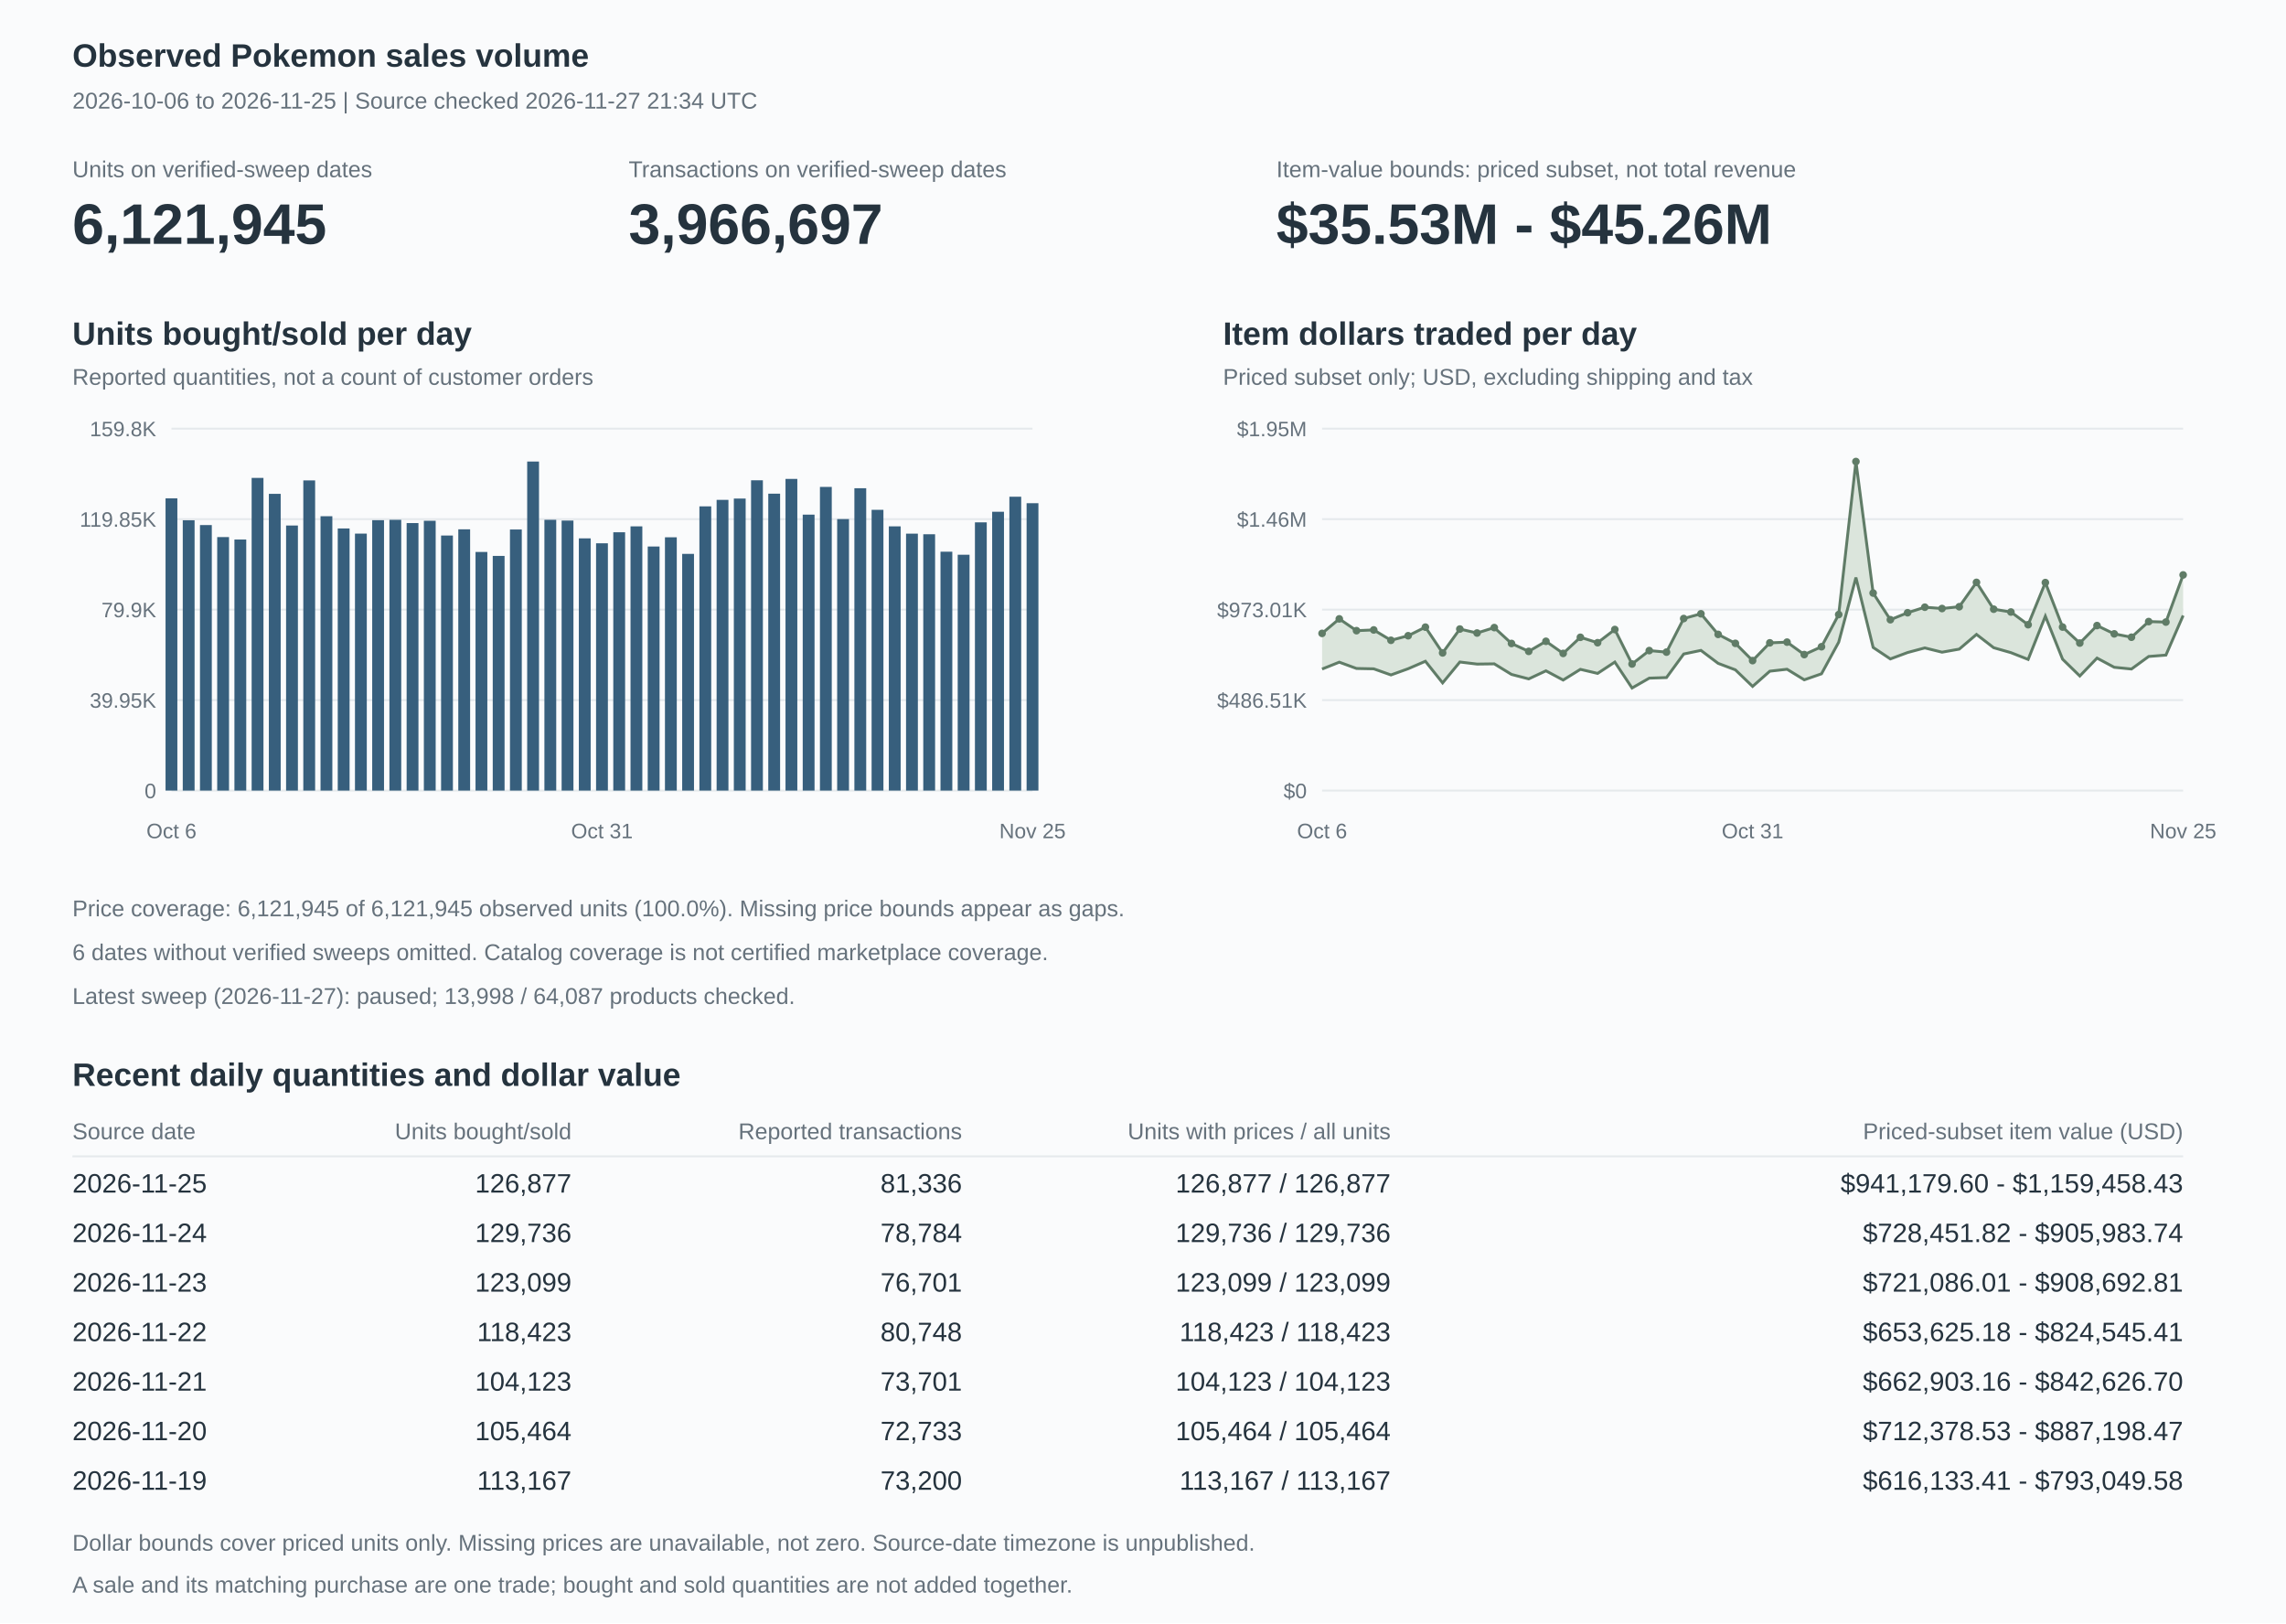
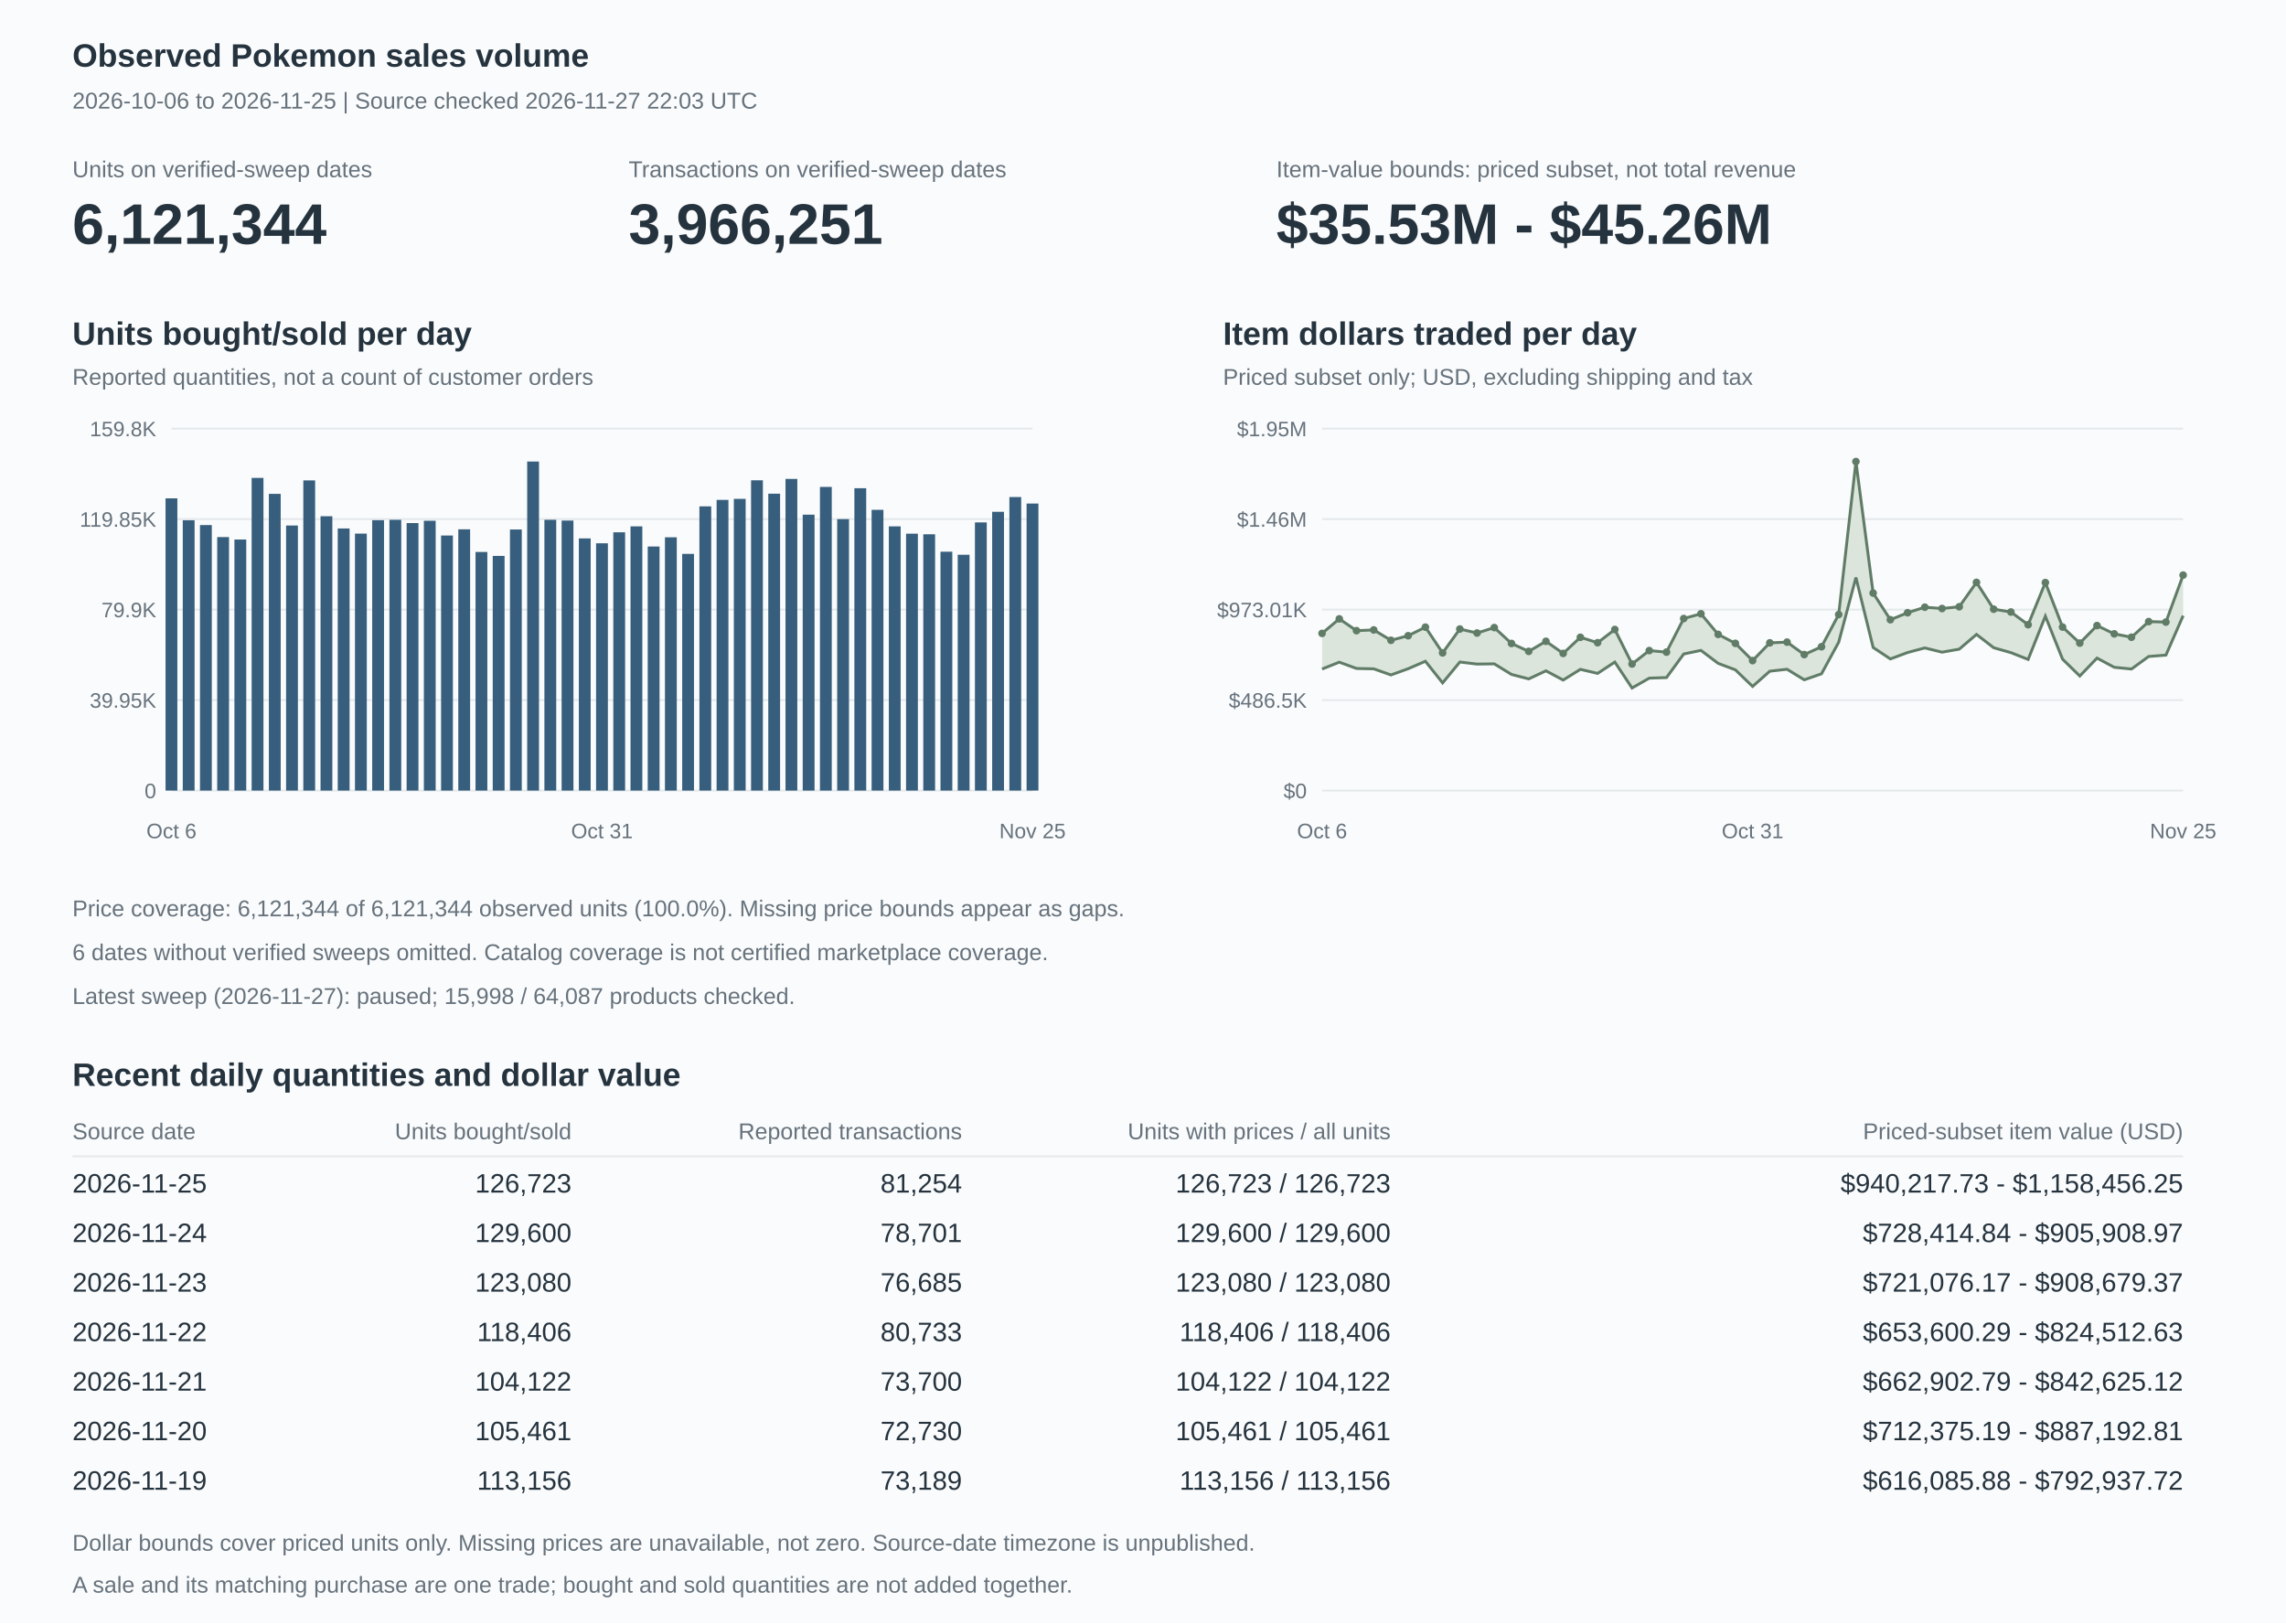
<svg xmlns="http://www.w3.org/2000/svg" width="1200" height="852" viewBox="0 0 1200 852" role="img" aria-labelledby="title description">
  <style>text{font-family:Arial,Helvetica,sans-serif;fill:#25333e;font-size:14px}.heading{font-size:17px;font-weight:600}.muted{fill:#66727c;font-size:12px}.axis{fill:#66727c;font-size:11px}.value{font-size:30px;font-weight:600}.grid{stroke:#e5e9ec;stroke-width:1}</style>
  <rect width="1200" height="852" fill="#fafbfc" />
  <text x="38" y="35" class="heading">Observed Pokemon sales volume</text>
-   <text x="38" y="57" class="muted">2026-10-06 to 2026-11-25 | Source checked 2026-11-27 21:34 UTC</text>
+   <text x="38" y="57" class="muted">2026-10-06 to 2026-11-25 | Source checked 2026-11-27 22:03 UTC</text>
  <text x="38" y="93" class="muted">Units on verified-sweep dates</text>
-   <text x="38" y="128" class="value">6,121,945</text>
+   <text x="38" y="128" class="value">6,121,344</text>
  <text x="330" y="93" class="muted">Transactions on verified-sweep dates</text>
-   <text x="330" y="128" class="value">3,966,697</text>
+   <text x="330" y="128" class="value">3,966,251</text>
  <text x="670" y="93" class="muted">Item-value bounds: priced subset, not total revenue</text>
  <text x="670" y="128" class="value">$35.53M - $45.26M</text>
  <text x="38" y="181" class="heading">Units bought/sold per day</text>
  <text x="38" y="202" class="muted">Reported quantities, not a count of customer orders</text>
  <path d="M90,415h452" class="grid" />
  <text x="82" y="419" text-anchor="end" class="axis">0</text>
  <path d="M90,367.5h452" class="grid" />
  <text x="82" y="371.5" text-anchor="end" class="axis">39.95K</text>
  <path d="M90,320h452" class="grid" />
  <text x="82" y="324" text-anchor="end" class="axis">79.9K</text>
  <path d="M90,272.5h452" class="grid" />
  <text x="82" y="276.5" text-anchor="end" class="axis">119.85K</text>
  <path d="M90,225h452" class="grid" />
  <text x="82" y="229" text-anchor="end" class="axis">159.8K</text>
  <rect x="86.898" y="261.598" width="6.204" height="153.402" fill="#375f7d" />
  <rect x="95.938" y="273.096" width="6.204" height="141.904" fill="#375f7d" />
  <rect x="104.978" y="275.622" width="6.204" height="139.378" fill="#375f7d" />
  <rect x="114.018" y="281.929" width="6.204" height="133.071" fill="#375f7d" />
  <rect x="123.058" y="283.21" width="6.204" height="131.79" fill="#375f7d" />
  <rect x="132.098" y="250.867" width="6.204" height="164.133" fill="#375f7d" />
  <rect x="141.138" y="259.233" width="6.204" height="155.767" fill="#375f7d" />
  <rect x="150.178" y="275.856" width="6.204" height="139.144" fill="#375f7d" />
  <rect x="159.218" y="252.182" width="6.204" height="162.818" fill="#375f7d" />
  <rect x="168.258" y="270.982" width="6.204" height="144.018" fill="#375f7d" />
  <rect x="177.298" y="277.402" width="6.204" height="137.598" fill="#375f7d" />
  <rect x="186.338" y="280.104" width="6.204" height="134.896" fill="#375f7d" />
  <rect x="195.378" y="273.057" width="6.204" height="141.943" fill="#375f7d" />
  <rect x="204.418" y="272.865" width="6.204" height="142.135" fill="#375f7d" />
  <rect x="213.458" y="274.575" width="6.204" height="140.425" fill="#375f7d" />
  <rect x="222.498" y="273.365" width="6.204" height="141.635" fill="#375f7d" />
  <rect x="231.538" y="281.11" width="6.204" height="133.89" fill="#375f7d" />
  <rect x="240.578" y="277.854" width="6.204" height="137.146" fill="#375f7d" />
  <rect x="249.618" y="289.74" width="6.204" height="125.26" fill="#375f7d" />
  <rect x="258.658" y="291.811" width="6.204" height="123.189" fill="#375f7d" />
  <rect x="267.698" y="277.946" width="6.204" height="137.054" fill="#375f7d" />
  <rect x="276.738" y="242.273" width="6.204" height="172.727" fill="#375f7d" />
  <rect x="285.778" y="272.851" width="6.204" height="142.149" fill="#375f7d" />
  <rect x="294.818" y="273.256" width="6.204" height="141.744" fill="#375f7d" />
-   <rect x="303.858" y="282.602" width="6.204" height="132.398" fill="#375f7d" />
+   <rect x="303.858" y="282.625" width="6.204" height="132.375" fill="#375f7d" />
  <rect x="312.898" y="285.19" width="6.204" height="129.81" fill="#375f7d" />
-   <rect x="321.938" y="279.402" width="6.204" height="135.598" fill="#375f7d" />
-   <rect x="330.978" y="276.297" width="6.204" height="138.703" fill="#375f7d" />
-   <rect x="340.018" y="286.876" width="6.204" height="128.124" fill="#375f7d" />
-   <rect x="349.058" y="282.039" width="6.204" height="132.961" fill="#375f7d" />
-   <rect x="358.098" y="290.747" width="6.204" height="124.253" fill="#375f7d" />
-   <rect x="367.138" y="265.802" width="6.204" height="149.198" fill="#375f7d" />
-   <rect x="376.178" y="262.394" width="6.204" height="152.606" fill="#375f7d" />
-   <rect x="385.218" y="261.705" width="6.204" height="153.295" fill="#375f7d" />
-   <rect x="394.258" y="252.119" width="6.204" height="162.881" fill="#375f7d" />
-   <rect x="403.298" y="259.141" width="6.204" height="155.859" fill="#375f7d" />
-   <rect x="412.338" y="251.392" width="6.204" height="163.608" fill="#375f7d" />
-   <rect x="421.378" y="270.145" width="6.204" height="144.855" fill="#375f7d" />
-   <rect x="430.418" y="255.594" width="6.204" height="159.406" fill="#375f7d" />
-   <rect x="439.458" y="272.489" width="6.204" height="142.511" fill="#375f7d" />
+   <rect x="321.938" y="279.415" width="6.204" height="135.585" fill="#375f7d" />
+   <rect x="330.978" y="276.305" width="6.204" height="138.695" fill="#375f7d" />
+   <rect x="340.018" y="286.877" width="6.204" height="128.123" fill="#375f7d" />
+   <rect x="349.058" y="282.04" width="6.204" height="132.96" fill="#375f7d" />
+   <rect x="358.098" y="290.748" width="6.204" height="124.252" fill="#375f7d" />
+   <rect x="367.138" y="265.804" width="6.204" height="149.196" fill="#375f7d" />
+   <rect x="376.178" y="262.412" width="6.204" height="152.588" fill="#375f7d" />
+   <rect x="385.218" y="261.867" width="6.204" height="153.133" fill="#375f7d" />
+   <rect x="394.258" y="252.121" width="6.204" height="162.879" fill="#375f7d" />
+   <rect x="403.298" y="259.155" width="6.204" height="155.845" fill="#375f7d" />
+   <rect x="412.338" y="251.394" width="6.204" height="163.606" fill="#375f7d" />
+   <rect x="421.378" y="270.164" width="6.204" height="144.836" fill="#375f7d" />
+   <rect x="430.418" y="255.595" width="6.204" height="159.405" fill="#375f7d" />
+   <rect x="439.458" y="272.502" width="6.204" height="142.498" fill="#375f7d" />
  <rect x="448.498" y="256.284" width="6.204" height="158.716" fill="#375f7d" />
-   <rect x="457.538" y="267.619" width="6.204" height="147.381" fill="#375f7d" />
-   <rect x="466.578" y="276.296" width="6.204" height="138.704" fill="#375f7d" />
-   <rect x="475.618" y="280.126" width="6.204" height="134.874" fill="#375f7d" />
-   <rect x="484.658" y="280.444" width="6.204" height="134.556" fill="#375f7d" />
-   <rect x="493.698" y="289.603" width="6.204" height="125.397" fill="#375f7d" />
-   <rect x="502.738" y="291.198" width="6.204" height="123.802" fill="#375f7d" />
-   <rect x="511.778" y="274.195" width="6.204" height="140.805" fill="#375f7d" />
-   <rect x="520.818" y="268.635" width="6.204" height="146.365" fill="#375f7d" />
-   <rect x="529.858" y="260.744" width="6.204" height="154.256" fill="#375f7d" />
-   <rect x="538.898" y="264.143" width="6.204" height="150.857" fill="#375f7d" />
+   <rect x="457.538" y="267.621" width="6.204" height="147.379" fill="#375f7d" />
+   <rect x="466.578" y="276.303" width="6.204" height="138.697" fill="#375f7d" />
+   <rect x="475.618" y="280.144" width="6.204" height="134.856" fill="#375f7d" />
+   <rect x="484.658" y="280.457" width="6.204" height="134.543" fill="#375f7d" />
+   <rect x="493.698" y="289.607" width="6.204" height="125.393" fill="#375f7d" />
+   <rect x="502.738" y="291.199" width="6.204" height="123.801" fill="#375f7d" />
+   <rect x="511.778" y="274.215" width="6.204" height="140.785" fill="#375f7d" />
+   <rect x="520.818" y="268.658" width="6.204" height="146.342" fill="#375f7d" />
+   <rect x="529.858" y="260.906" width="6.204" height="154.094" fill="#375f7d" />
+   <rect x="538.898" y="264.326" width="6.204" height="150.674" fill="#375f7d" />
  <text x="90" y="440" text-anchor="middle" class="axis">Oct 6</text>
  <text x="316" y="440" text-anchor="middle" class="axis">Oct 31</text>
  <text x="542" y="440" text-anchor="middle" class="axis">Nov 25</text>
  <text x="642" y="181" class="heading">Item dollars traded per day</text>
  <text x="642" y="202" class="muted">Priced subset only; USD, excluding shipping and tax</text>
  <path d="M694,415h452" class="grid" />
  <text x="686" y="419" text-anchor="end" class="axis">$0</text>
  <path d="M694,367.5h452" class="grid" />
-   <text x="686" y="371.5" text-anchor="end" class="axis">$486.51K</text>
+   <text x="686" y="371.5" text-anchor="end" class="axis">$486.5K</text>
  <path d="M694,320h452" class="grid" />
  <text x="686" y="324" text-anchor="end" class="axis">$973.01K</text>
  <path d="M694,272.5h452" class="grid" />
  <text x="686" y="276.5" text-anchor="end" class="axis">$1.46M</text>
  <path d="M694,225h452" class="grid" />
  <text x="686" y="229" text-anchor="end" class="axis">$1.95M</text>
-   <polygon points="694,332.484 703.04,324.864 712.08,331.054 721.12,330.669 730.16,336.108 739.2,333.709 748.24,329.206 757.28,342.726 766.32,330.206 775.36,332.29 784.4,329.443 793.44,337.772 802.48,341.924 811.52,336.635 820.56,342.999 829.6,334.535 838.64,337.378 847.68,330.449 856.72,348.556 865.76,341.509 874.8,342.32 883.84,324.691 892.88,322.191 901.92,333.017 910.96,337.714 920,346.777 929.04,337.445 938.08,337.072 947.12,343.608 956.16,339.493 965.2,322.591 974.24,242.273 983.28,311.313 992.32,325.308 1001.36,321.639 1010.4,318.735 1019.44,319.434 1028.48,318.487 1037.52,305.705 1046.56,319.778 1055.6,321.267 1064.64,327.929 1073.68,305.811 1082.72,329.165 1091.76,337.571 1100.8,328.378 1109.84,332.73 1118.88,334.495 1127.92,326.28 1136.96,326.544 1146,301.796 1146,323.108 1136.96,343.878 1127.92,344.597 1118.88,351.183 1109.84,350.277 1100.8,345.447 1091.76,354.844 1082.72,346.023 1073.68,323.452 1064.64,346.141 1055.6,342.585 1046.56,340.007 1037.52,333.026 1028.48,340.734 1019.44,342.348 1010.4,340.106 1001.36,342.526 992.32,345.889 983.28,339.858 974.24,303.169 965.2,337.085 956.16,353.697 947.12,356.846 938.08,351.3 929.04,352.32 920,360.315 910.96,351.615 901.92,348.214 892.88,341.405 883.84,343.298 874.8,355.669 865.76,355.972 856.72,361.147 847.68,347.533 838.64,353.485 829.6,351.352 820.56,356.969 811.52,352.132 802.48,356.367 793.44,354.023 784.4,348.47 775.36,348.597 766.32,347.505 757.28,358.471 748.24,347.114 739.2,351.029 730.16,354.294 721.12,351.084 712.08,350.897 703.04,347.589 694,351.203" fill="#dbe5dc" />
-   <polyline points="694,351.203 703.04,347.589 712.08,350.897 721.12,351.084 730.16,354.294 739.2,351.029 748.24,347.114 757.28,358.471 766.32,347.505 775.36,348.597 784.4,348.47 793.44,354.023 802.48,356.367 811.52,352.132 820.56,356.969 829.6,351.352 838.64,353.485 847.68,347.533 856.72,361.147 865.76,355.972 874.8,355.669 883.84,343.298 892.88,341.405 901.92,348.214 910.96,351.615 920,360.315 929.04,352.32 938.08,351.3 947.12,356.846 956.16,353.697 965.2,337.085 974.24,303.169 983.28,339.858 992.32,345.889 1001.36,342.526 1010.4,340.106 1019.44,342.348 1028.48,340.734 1037.52,333.026 1046.56,340.007 1055.6,342.585 1064.64,346.141 1073.68,323.452 1082.72,346.023 1091.76,354.844 1100.8,345.447 1109.84,350.277 1118.88,351.183 1127.92,344.597 1136.96,343.878 1146,323.108" fill="none" stroke="#607c67" stroke-width="1.5" />
-   <polyline points="694,332.484 703.04,324.864 712.08,331.054 721.12,330.669 730.16,336.108 739.2,333.709 748.24,329.206 757.28,342.726 766.32,330.206 775.36,332.29 784.4,329.443 793.44,337.772 802.48,341.924 811.52,336.635 820.56,342.999 829.6,334.535 838.64,337.378 847.68,330.449 856.72,348.556 865.76,341.509 874.8,342.32 883.84,324.691 892.88,322.191 901.92,333.017 910.96,337.714 920,346.777 929.04,337.445 938.08,337.072 947.12,343.608 956.16,339.493 965.2,322.591 974.24,242.273 983.28,311.313 992.32,325.308 1001.36,321.639 1010.4,318.735 1019.44,319.434 1028.48,318.487 1037.52,305.705 1046.56,319.778 1055.6,321.267 1064.64,327.929 1073.68,305.811 1082.72,329.165 1091.76,337.571 1100.8,328.378 1109.84,332.73 1118.88,334.495 1127.92,326.28 1136.96,326.544 1146,301.796" fill="none" stroke="#607c67" stroke-width="1.5" />
-   <circle cx="694" cy="332.484" r="2" fill="#607c67" />
-   <circle cx="703.04" cy="324.864" r="2" fill="#607c67" />
-   <circle cx="712.08" cy="331.054" r="2" fill="#607c67" />
-   <circle cx="721.12" cy="330.669" r="2" fill="#607c67" />
+   <polygon points="694,332.483 703.04,324.863 712.08,331.053 721.12,330.668 730.16,336.108 739.2,333.709 748.24,329.205 757.28,342.726 766.32,330.205 775.36,332.29 784.4,329.442 793.44,337.772 802.48,341.924 811.52,336.635 820.56,342.999 829.6,334.535 838.64,337.378 847.68,330.449 856.72,348.556 865.76,341.509 874.8,342.32 883.84,324.691 892.88,322.191 901.92,333.017 910.96,337.714 920,346.777 929.04,337.445 938.08,337.073 947.12,343.608 956.16,339.498 965.2,322.592 974.24,242.273 983.28,311.332 992.32,325.312 1001.36,321.639 1010.4,318.74 1019.44,319.434 1028.48,318.503 1037.52,305.706 1046.56,319.778 1055.6,321.267 1064.64,327.932 1073.68,305.813 1082.72,329.167 1091.76,337.581 1100.8,328.379 1109.84,332.73 1118.88,334.498 1127.92,326.281 1136.96,326.551 1146,301.894 1146,323.201 1136.96,343.881 1127.92,344.597 1118.88,351.185 1109.84,350.277 1100.8,345.447 1091.76,354.848 1082.72,346.024 1073.68,323.454 1064.64,346.142 1055.6,342.584 1046.56,340.008 1037.52,333.027 1028.48,340.749 1019.44,342.348 1010.4,340.108 1001.36,342.526 992.32,345.893 983.28,339.875 974.24,303.17 965.2,337.085 956.16,353.703 947.12,356.846 938.08,351.301 929.04,352.32 920,360.315 910.96,351.615 901.92,348.214 892.88,341.404 883.84,343.298 874.8,355.668 865.76,355.972 856.72,361.146 847.68,347.533 838.64,353.484 829.6,351.352 820.56,356.969 811.52,352.132 802.48,356.366 793.44,354.022 784.4,348.47 775.36,348.596 766.32,347.504 757.28,358.47 748.24,347.114 739.2,351.029 730.16,354.294 721.12,351.084 712.08,350.897 703.04,347.588 694,351.203" fill="#dbe5dc" />
+   <polyline points="694,351.203 703.04,347.588 712.08,350.897 721.12,351.084 730.16,354.294 739.2,351.029 748.24,347.114 757.28,358.47 766.32,347.504 775.36,348.596 784.4,348.47 793.44,354.022 802.48,356.366 811.52,352.132 820.56,356.969 829.6,351.352 838.64,353.484 847.68,347.533 856.72,361.146 865.76,355.972 874.8,355.668 883.84,343.298 892.88,341.404 901.92,348.214 910.96,351.615 920,360.315 929.04,352.32 938.08,351.301 947.12,356.846 956.16,353.703 965.2,337.085 974.24,303.17 983.28,339.875 992.32,345.893 1001.36,342.526 1010.4,340.108 1019.44,342.348 1028.48,340.749 1037.52,333.027 1046.56,340.008 1055.6,342.584 1064.64,346.142 1073.68,323.454 1082.72,346.024 1091.76,354.848 1100.8,345.447 1109.84,350.277 1118.88,351.185 1127.92,344.597 1136.96,343.881 1146,323.201" fill="none" stroke="#607c67" stroke-width="1.5" />
+   <polyline points="694,332.483 703.04,324.863 712.08,331.053 721.12,330.668 730.16,336.108 739.2,333.709 748.24,329.205 757.28,342.726 766.32,330.205 775.36,332.29 784.4,329.442 793.44,337.772 802.48,341.924 811.52,336.635 820.56,342.999 829.6,334.535 838.64,337.378 847.68,330.449 856.72,348.556 865.76,341.509 874.8,342.32 883.84,324.691 892.88,322.191 901.92,333.017 910.96,337.714 920,346.777 929.04,337.445 938.08,337.073 947.12,343.608 956.16,339.498 965.2,322.592 974.24,242.273 983.28,311.332 992.32,325.312 1001.36,321.639 1010.4,318.74 1019.44,319.434 1028.48,318.503 1037.52,305.706 1046.56,319.778 1055.6,321.267 1064.64,327.932 1073.68,305.813 1082.72,329.167 1091.76,337.581 1100.8,328.379 1109.84,332.73 1118.88,334.498 1127.92,326.281 1136.96,326.551 1146,301.894" fill="none" stroke="#607c67" stroke-width="1.5" />
+   <circle cx="694" cy="332.483" r="2" fill="#607c67" />
+   <circle cx="703.04" cy="324.863" r="2" fill="#607c67" />
+   <circle cx="712.08" cy="331.053" r="2" fill="#607c67" />
+   <circle cx="721.12" cy="330.668" r="2" fill="#607c67" />
  <circle cx="730.16" cy="336.108" r="2" fill="#607c67" />
  <circle cx="739.2" cy="333.709" r="2" fill="#607c67" />
-   <circle cx="748.24" cy="329.206" r="2" fill="#607c67" />
+   <circle cx="748.24" cy="329.205" r="2" fill="#607c67" />
  <circle cx="757.28" cy="342.726" r="2" fill="#607c67" />
-   <circle cx="766.32" cy="330.206" r="2" fill="#607c67" />
+   <circle cx="766.32" cy="330.205" r="2" fill="#607c67" />
  <circle cx="775.36" cy="332.29" r="2" fill="#607c67" />
-   <circle cx="784.4" cy="329.443" r="2" fill="#607c67" />
+   <circle cx="784.4" cy="329.442" r="2" fill="#607c67" />
  <circle cx="793.44" cy="337.772" r="2" fill="#607c67" />
  <circle cx="802.48" cy="341.924" r="2" fill="#607c67" />
  <circle cx="811.52" cy="336.635" r="2" fill="#607c67" />
  <circle cx="820.56" cy="342.999" r="2" fill="#607c67" />
  <circle cx="829.6" cy="334.535" r="2" fill="#607c67" />
  <circle cx="838.64" cy="337.378" r="2" fill="#607c67" />
  <circle cx="847.68" cy="330.449" r="2" fill="#607c67" />
  <circle cx="856.72" cy="348.556" r="2" fill="#607c67" />
  <circle cx="865.76" cy="341.509" r="2" fill="#607c67" />
  <circle cx="874.8" cy="342.32" r="2" fill="#607c67" />
  <circle cx="883.84" cy="324.691" r="2" fill="#607c67" />
  <circle cx="892.88" cy="322.191" r="2" fill="#607c67" />
  <circle cx="901.92" cy="333.017" r="2" fill="#607c67" />
  <circle cx="910.96" cy="337.714" r="2" fill="#607c67" />
  <circle cx="920" cy="346.777" r="2" fill="#607c67" />
  <circle cx="929.04" cy="337.445" r="2" fill="#607c67" />
-   <circle cx="938.08" cy="337.072" r="2" fill="#607c67" />
+   <circle cx="938.08" cy="337.073" r="2" fill="#607c67" />
  <circle cx="947.12" cy="343.608" r="2" fill="#607c67" />
-   <circle cx="956.16" cy="339.493" r="2" fill="#607c67" />
-   <circle cx="965.2" cy="322.591" r="2" fill="#607c67" />
+   <circle cx="956.16" cy="339.498" r="2" fill="#607c67" />
+   <circle cx="965.2" cy="322.592" r="2" fill="#607c67" />
  <circle cx="974.24" cy="242.273" r="2" fill="#607c67" />
-   <circle cx="983.28" cy="311.313" r="2" fill="#607c67" />
-   <circle cx="992.32" cy="325.308" r="2" fill="#607c67" />
+   <circle cx="983.28" cy="311.332" r="2" fill="#607c67" />
+   <circle cx="992.32" cy="325.312" r="2" fill="#607c67" />
  <circle cx="1001.36" cy="321.639" r="2" fill="#607c67" />
-   <circle cx="1010.4" cy="318.735" r="2" fill="#607c67" />
+   <circle cx="1010.4" cy="318.74" r="2" fill="#607c67" />
  <circle cx="1019.44" cy="319.434" r="2" fill="#607c67" />
-   <circle cx="1028.48" cy="318.487" r="2" fill="#607c67" />
-   <circle cx="1037.52" cy="305.705" r="2" fill="#607c67" />
+   <circle cx="1028.48" cy="318.503" r="2" fill="#607c67" />
+   <circle cx="1037.52" cy="305.706" r="2" fill="#607c67" />
  <circle cx="1046.56" cy="319.778" r="2" fill="#607c67" />
  <circle cx="1055.6" cy="321.267" r="2" fill="#607c67" />
-   <circle cx="1064.64" cy="327.929" r="2" fill="#607c67" />
-   <circle cx="1073.68" cy="305.811" r="2" fill="#607c67" />
-   <circle cx="1082.72" cy="329.165" r="2" fill="#607c67" />
-   <circle cx="1091.76" cy="337.571" r="2" fill="#607c67" />
-   <circle cx="1100.8" cy="328.378" r="2" fill="#607c67" />
+   <circle cx="1064.64" cy="327.932" r="2" fill="#607c67" />
+   <circle cx="1073.68" cy="305.813" r="2" fill="#607c67" />
+   <circle cx="1082.72" cy="329.167" r="2" fill="#607c67" />
+   <circle cx="1091.76" cy="337.581" r="2" fill="#607c67" />
+   <circle cx="1100.8" cy="328.379" r="2" fill="#607c67" />
  <circle cx="1109.84" cy="332.73" r="2" fill="#607c67" />
-   <circle cx="1118.88" cy="334.495" r="2" fill="#607c67" />
-   <circle cx="1127.92" cy="326.28" r="2" fill="#607c67" />
-   <circle cx="1136.96" cy="326.544" r="2" fill="#607c67" />
-   <circle cx="1146" cy="301.796" r="2" fill="#607c67" />
+   <circle cx="1118.88" cy="334.498" r="2" fill="#607c67" />
+   <circle cx="1127.92" cy="326.281" r="2" fill="#607c67" />
+   <circle cx="1136.96" cy="326.551" r="2" fill="#607c67" />
+   <circle cx="1146" cy="301.894" r="2" fill="#607c67" />
  <text x="694" y="440" text-anchor="middle" class="axis">Oct 6</text>
  <text x="920" y="440" text-anchor="middle" class="axis">Oct 31</text>
  <text x="1146" y="440" text-anchor="middle" class="axis">Nov 25</text>
-   <text x="38" y="481" class="muted">Price coverage: 6,121,945 of 6,121,945 observed units (100.0%). Missing price bounds appear as gaps.</text>
+   <text x="38" y="481" class="muted">Price coverage: 6,121,344 of 6,121,344 observed units (100.0%). Missing price bounds appear as gaps.</text>
  <text x="38" y="504" class="muted">6 dates without verified sweeps omitted. Catalog coverage is not certified marketplace coverage.</text>
-   <text x="38" y="527" class="muted">Latest sweep (2026-11-27): paused; 13,998 / 64,087 products checked.</text>
+   <text x="38" y="527" class="muted">Latest sweep (2026-11-27): paused; 15,998 / 64,087 products checked.</text>
  <text x="38" y="570" class="heading">Recent daily quantities and dollar value</text>
  <text x="38" y="598" class="muted">Source date</text>
  <text x="300" y="598" text-anchor="end" class="muted">Units bought/sold</text>
  <text x="505" y="598" text-anchor="end" class="muted">Reported transactions</text>
  <text x="730" y="598" text-anchor="end" class="muted">Units with prices / all units</text>
  <text x="1146" y="598" text-anchor="end" class="muted">Priced-subset item value (USD)</text>
  <path d="M38,607h1108" class="grid" />
  <text x="38" y="626">2026-11-25</text>
-   <text x="300" y="626" text-anchor="end">126,877</text>
-   <text x="505" y="626" text-anchor="end">81,336</text>
-   <text x="730" y="626" text-anchor="end">126,877 / 126,877</text>
-   <text x="1146" y="626" text-anchor="end">$941,179.60 - $1,159,458.43</text>
+   <text x="300" y="626" text-anchor="end">126,723</text>
+   <text x="505" y="626" text-anchor="end">81,254</text>
+   <text x="730" y="626" text-anchor="end">126,723 / 126,723</text>
+   <text x="1146" y="626" text-anchor="end">$940,217.73 - $1,158,456.25</text>
  <text x="38" y="652">2026-11-24</text>
-   <text x="300" y="652" text-anchor="end">129,736</text>
-   <text x="505" y="652" text-anchor="end">78,784</text>
-   <text x="730" y="652" text-anchor="end">129,736 / 129,736</text>
-   <text x="1146" y="652" text-anchor="end">$728,451.82 - $905,983.74</text>
+   <text x="300" y="652" text-anchor="end">129,600</text>
+   <text x="505" y="652" text-anchor="end">78,701</text>
+   <text x="730" y="652" text-anchor="end">129,600 / 129,600</text>
+   <text x="1146" y="652" text-anchor="end">$728,414.84 - $905,908.97</text>
  <text x="38" y="678">2026-11-23</text>
-   <text x="300" y="678" text-anchor="end">123,099</text>
-   <text x="505" y="678" text-anchor="end">76,701</text>
-   <text x="730" y="678" text-anchor="end">123,099 / 123,099</text>
-   <text x="1146" y="678" text-anchor="end">$721,086.01 - $908,692.81</text>
+   <text x="300" y="678" text-anchor="end">123,080</text>
+   <text x="505" y="678" text-anchor="end">76,685</text>
+   <text x="730" y="678" text-anchor="end">123,080 / 123,080</text>
+   <text x="1146" y="678" text-anchor="end">$721,076.17 - $908,679.37</text>
  <text x="38" y="704">2026-11-22</text>
-   <text x="300" y="704" text-anchor="end">118,423</text>
-   <text x="505" y="704" text-anchor="end">80,748</text>
-   <text x="730" y="704" text-anchor="end">118,423 / 118,423</text>
-   <text x="1146" y="704" text-anchor="end">$653,625.18 - $824,545.41</text>
+   <text x="300" y="704" text-anchor="end">118,406</text>
+   <text x="505" y="704" text-anchor="end">80,733</text>
+   <text x="730" y="704" text-anchor="end">118,406 / 118,406</text>
+   <text x="1146" y="704" text-anchor="end">$653,600.29 - $824,512.63</text>
  <text x="38" y="730">2026-11-21</text>
-   <text x="300" y="730" text-anchor="end">104,123</text>
-   <text x="505" y="730" text-anchor="end">73,701</text>
-   <text x="730" y="730" text-anchor="end">104,123 / 104,123</text>
-   <text x="1146" y="730" text-anchor="end">$662,903.16 - $842,626.70</text>
+   <text x="300" y="730" text-anchor="end">104,122</text>
+   <text x="505" y="730" text-anchor="end">73,700</text>
+   <text x="730" y="730" text-anchor="end">104,122 / 104,122</text>
+   <text x="1146" y="730" text-anchor="end">$662,902.79 - $842,625.12</text>
  <text x="38" y="756">2026-11-20</text>
-   <text x="300" y="756" text-anchor="end">105,464</text>
-   <text x="505" y="756" text-anchor="end">72,733</text>
-   <text x="730" y="756" text-anchor="end">105,464 / 105,464</text>
-   <text x="1146" y="756" text-anchor="end">$712,378.53 - $887,198.47</text>
+   <text x="300" y="756" text-anchor="end">105,461</text>
+   <text x="505" y="756" text-anchor="end">72,730</text>
+   <text x="730" y="756" text-anchor="end">105,461 / 105,461</text>
+   <text x="1146" y="756" text-anchor="end">$712,375.19 - $887,192.81</text>
  <text x="38" y="782">2026-11-19</text>
-   <text x="300" y="782" text-anchor="end">113,167</text>
-   <text x="505" y="782" text-anchor="end">73,200</text>
-   <text x="730" y="782" text-anchor="end">113,167 / 113,167</text>
-   <text x="1146" y="782" text-anchor="end">$616,133.41 - $793,049.58</text>
+   <text x="300" y="782" text-anchor="end">113,156</text>
+   <text x="505" y="782" text-anchor="end">73,189</text>
+   <text x="730" y="782" text-anchor="end">113,156 / 113,156</text>
+   <text x="1146" y="782" text-anchor="end">$616,085.88 - $792,937.72</text>
  <text x="38" y="814" class="muted">Dollar bounds cover priced units only. Missing prices are unavailable, not zero. Source-date timezone is unpublished.</text>
  <text x="38" y="836" class="muted">A sale and its matching purchase are one trade; bought and sold quantities are not added together.</text>
</svg>
